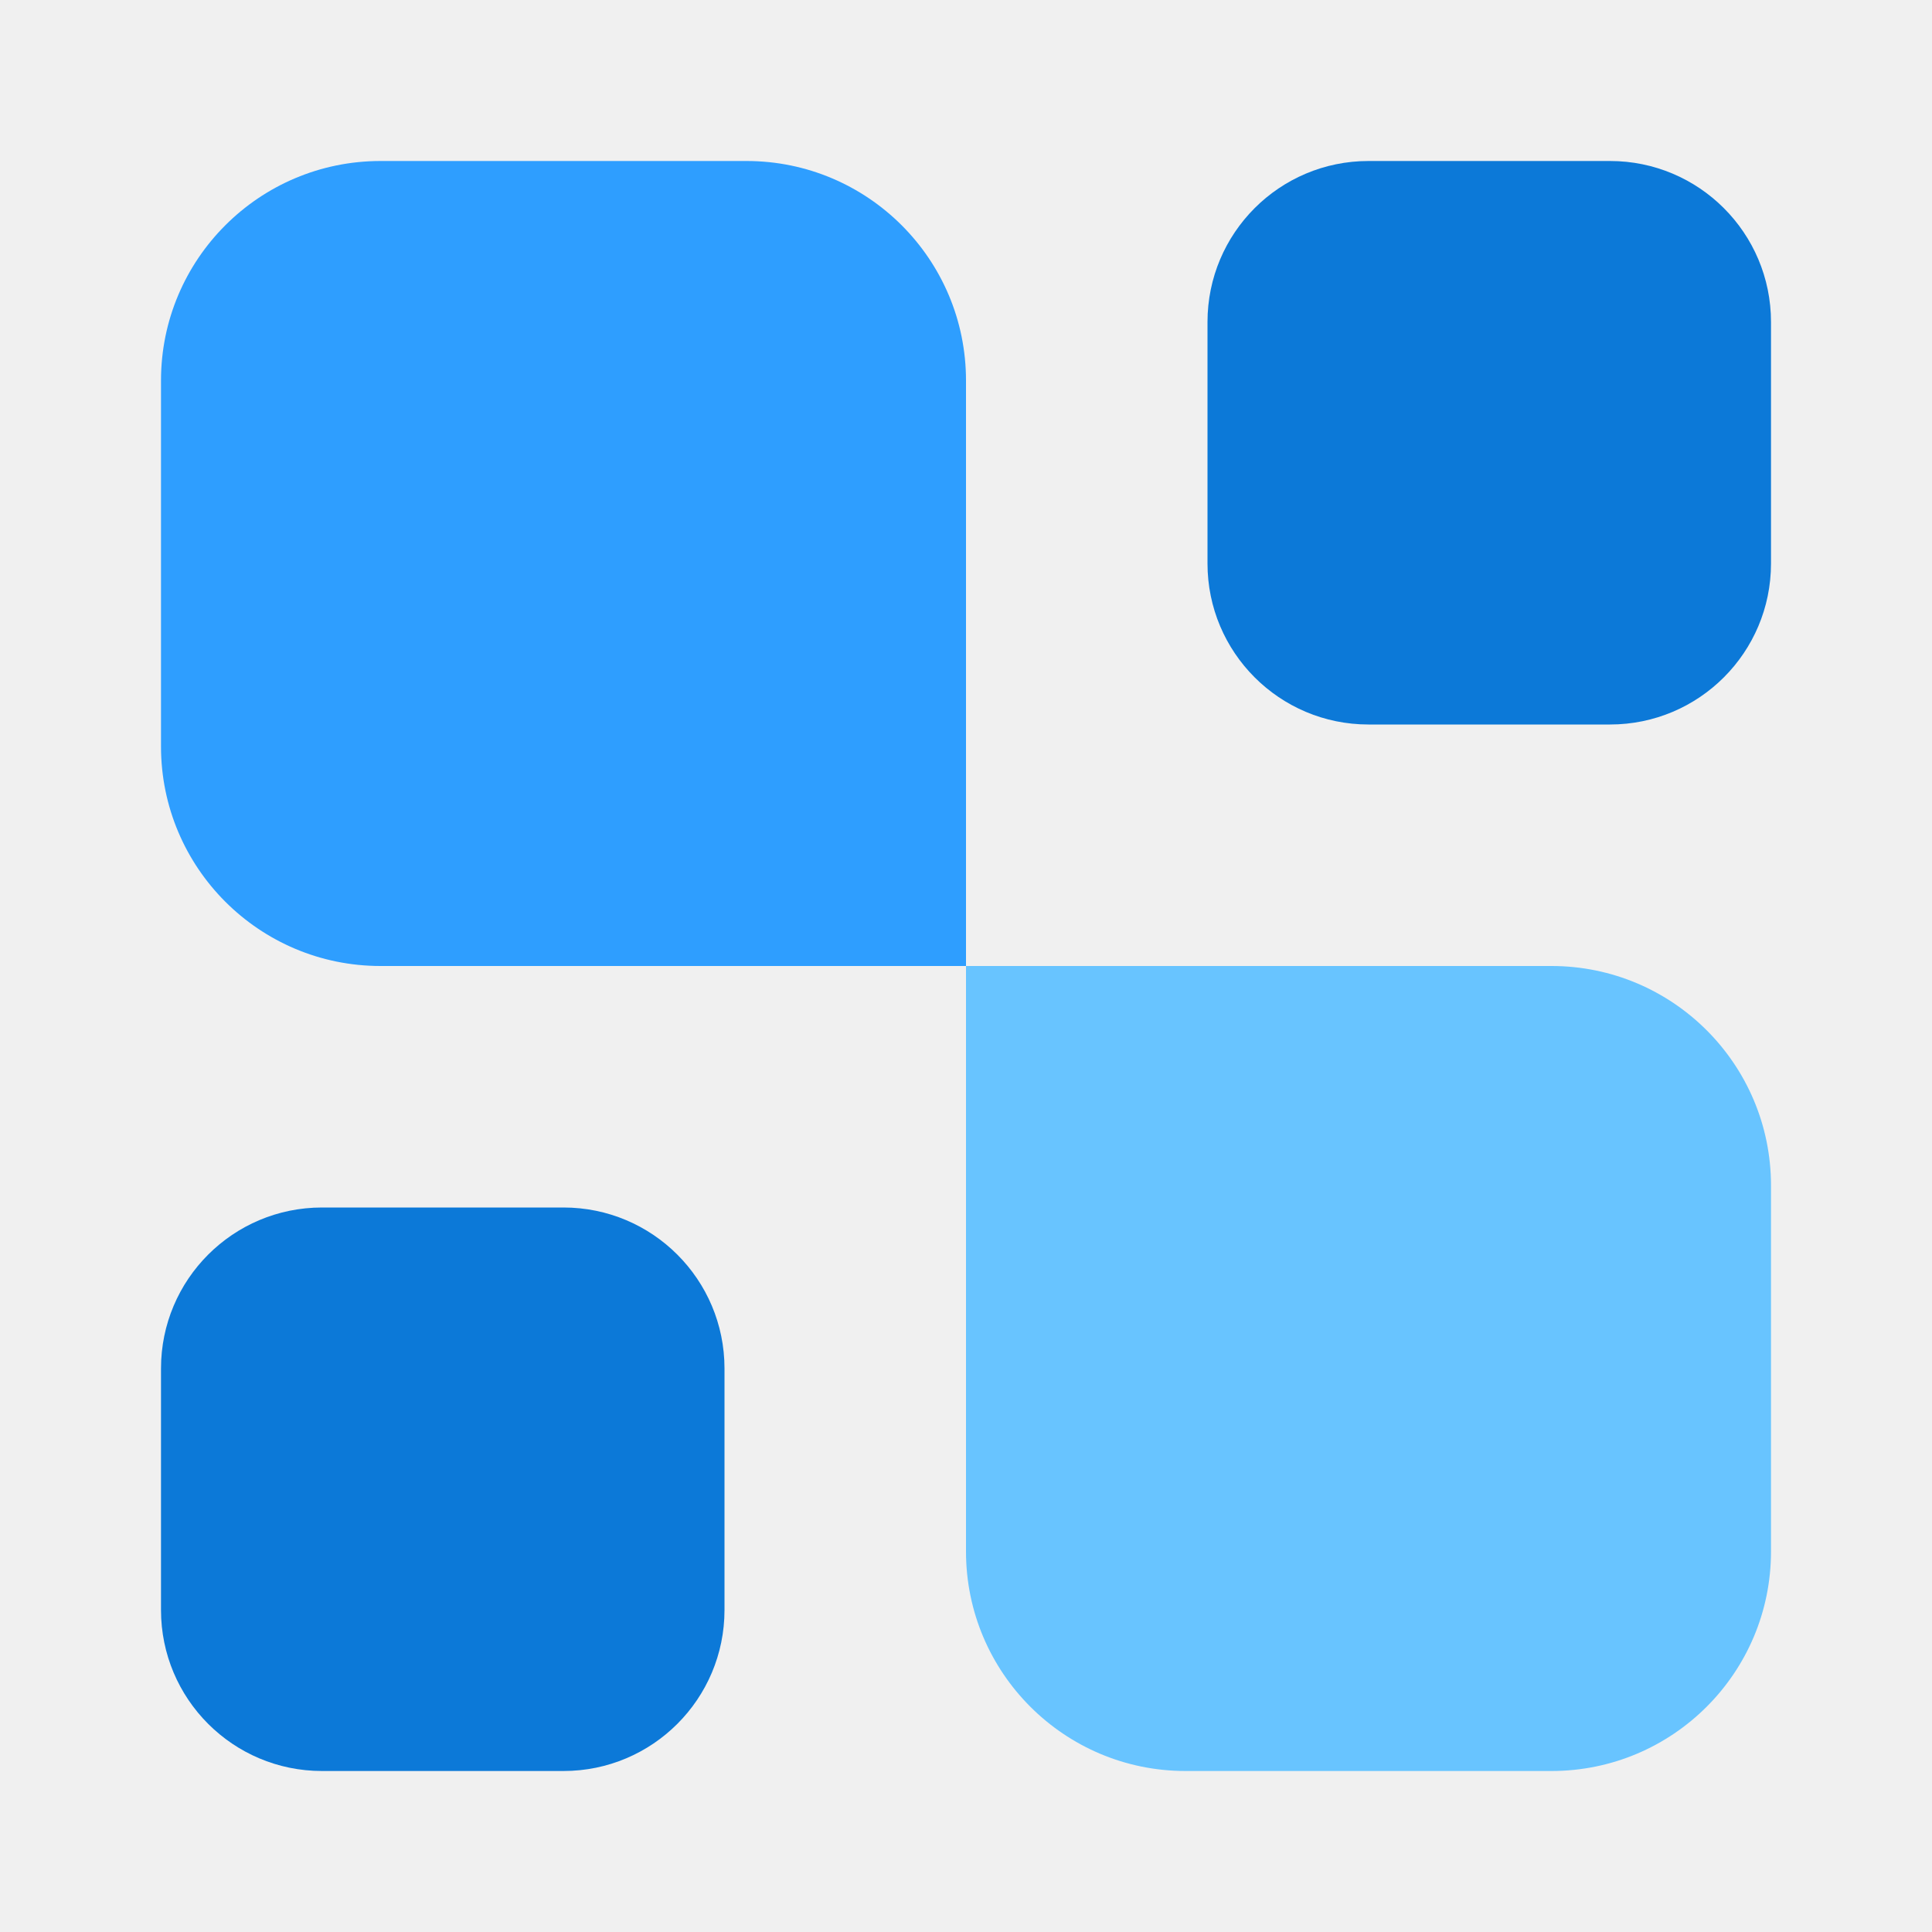
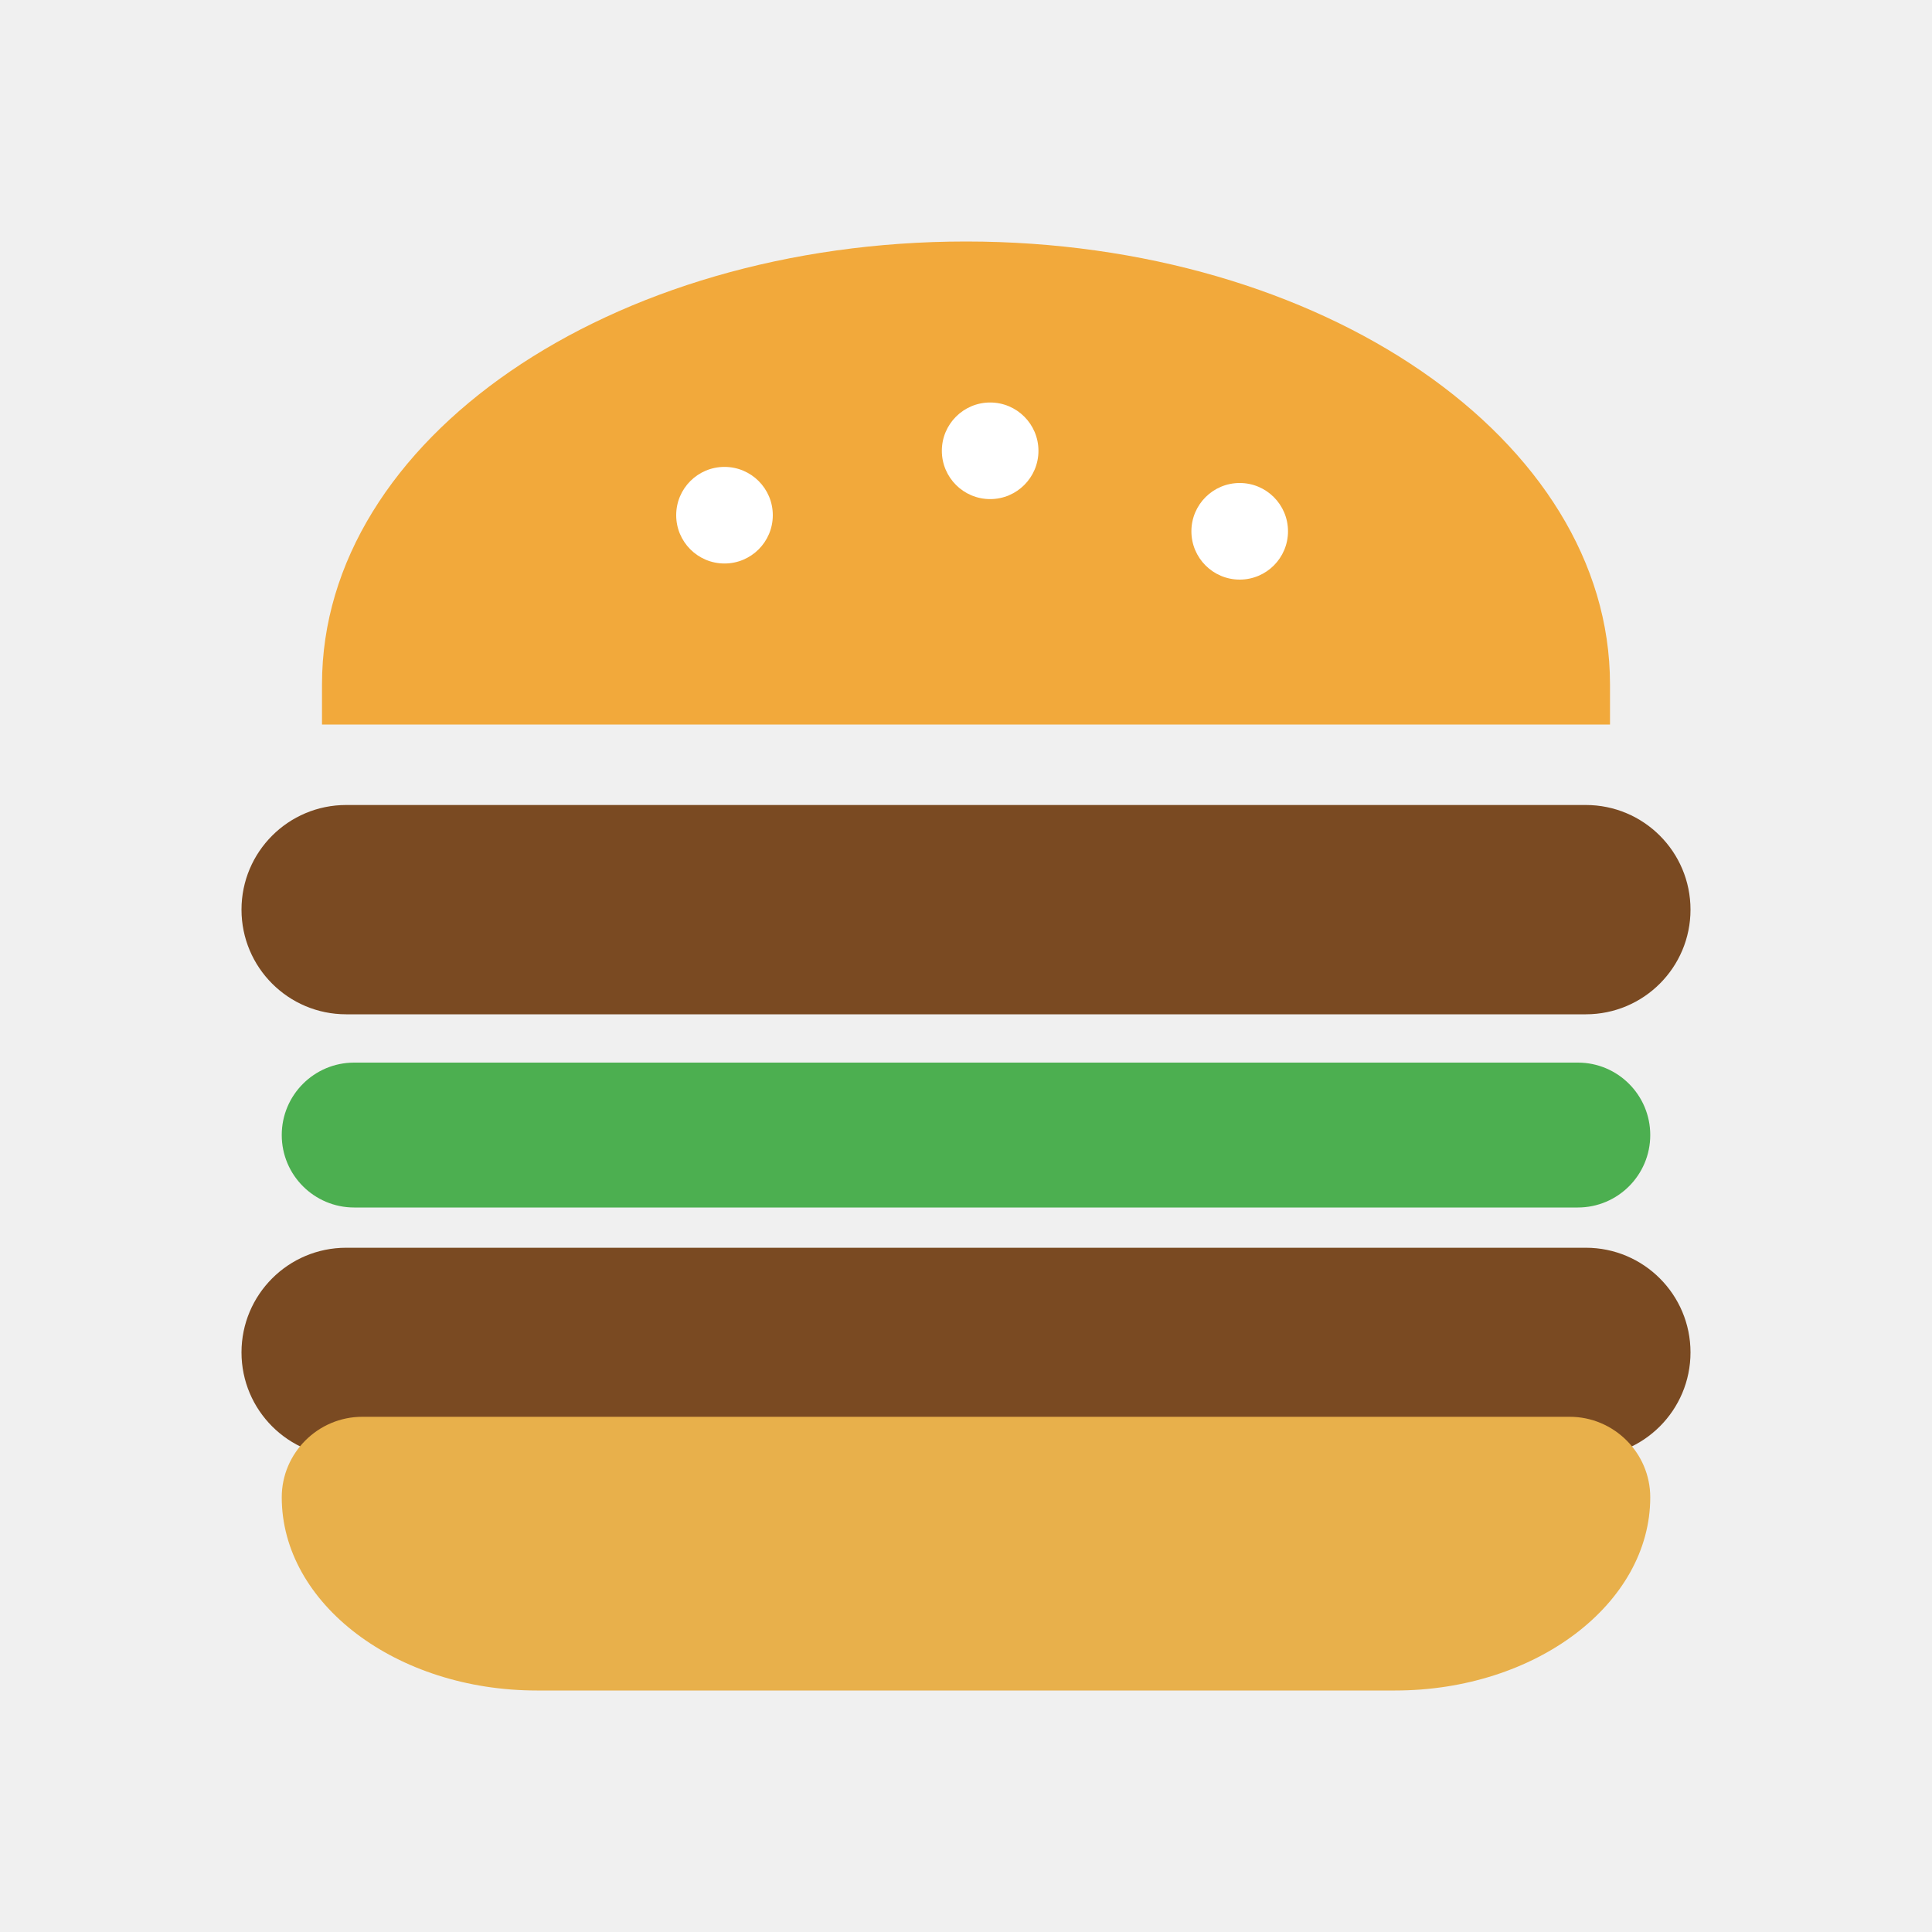
<svg xmlns="http://www.w3.org/2000/svg" width="24" height="24" viewBox="0 0 24 24" fill="none">
-   <path d="M22 19.273C22 20.779 20.779 22 19.273 22H14.727C13.221 22 12 20.779 12 19.273V12H19.273C20.779 12 22 13.221 22 14.727V19.273Z" fill="#68C4FF" />
-   <path d="M20 2C21.105 2 22 2.895 22 4V7C22 8.105 21.105 9 20 9H17C15.895 9 15 8.105 15 7V4C15 2.895 15.895 2 17 2H20Z" fill="#0C79D8" />
-   <path d="M7 15C8.105 15 9 15.895 9 17V20C9 21.105 8.105 22 7 22H4C2.895 22 2 21.105 2 20V17C2 15.895 2.895 15 4 15H7Z" fill="#0C79D8" />
-   <path d="M12 12H4.727C3.221 12 2 10.779 2 9.273V4.727C2 3.221 3.221 2 4.727 2H9.273C10.779 2 12 3.221 12 4.727V12Z" fill="#2E9EFF" />
+   <path d="M4 8.5C4 5.46 7.58 3 12 3s8 2.46 8 5.5v.5H4v-.5Z" fill="#F2A93B" />
+   <rect x="3" y="10" width="18" height="2.6" rx="1.3" fill="#7A4A22" />
+   <rect x="3.5" y="13.2" width="17" height="1.8" rx="0.9" fill="#4CAF50" />
+   <rect x="3" y="15.5" width="18" height="2.6" rx="1.3" fill="#7A4A22" />
+   <path d="M3.5 18.6c0-.55.45-1 1-1h15c.55 0 1 .45 1 1 0 1.32-1.42 2.4-3.17 2.4H6.67c-1.75 0-3.17-1.08-3.17-2.4Z" fill="#E8B04B" />
+   <circle cx="9" cy="6.4" r="0.6" fill="#fff" />
+   <circle cx="12.3" cy="5.6" r="0.6" fill="#fff" />
+   <circle cx="15.4" cy="6.6" r="0.6" fill="#fff" />
</svg>
